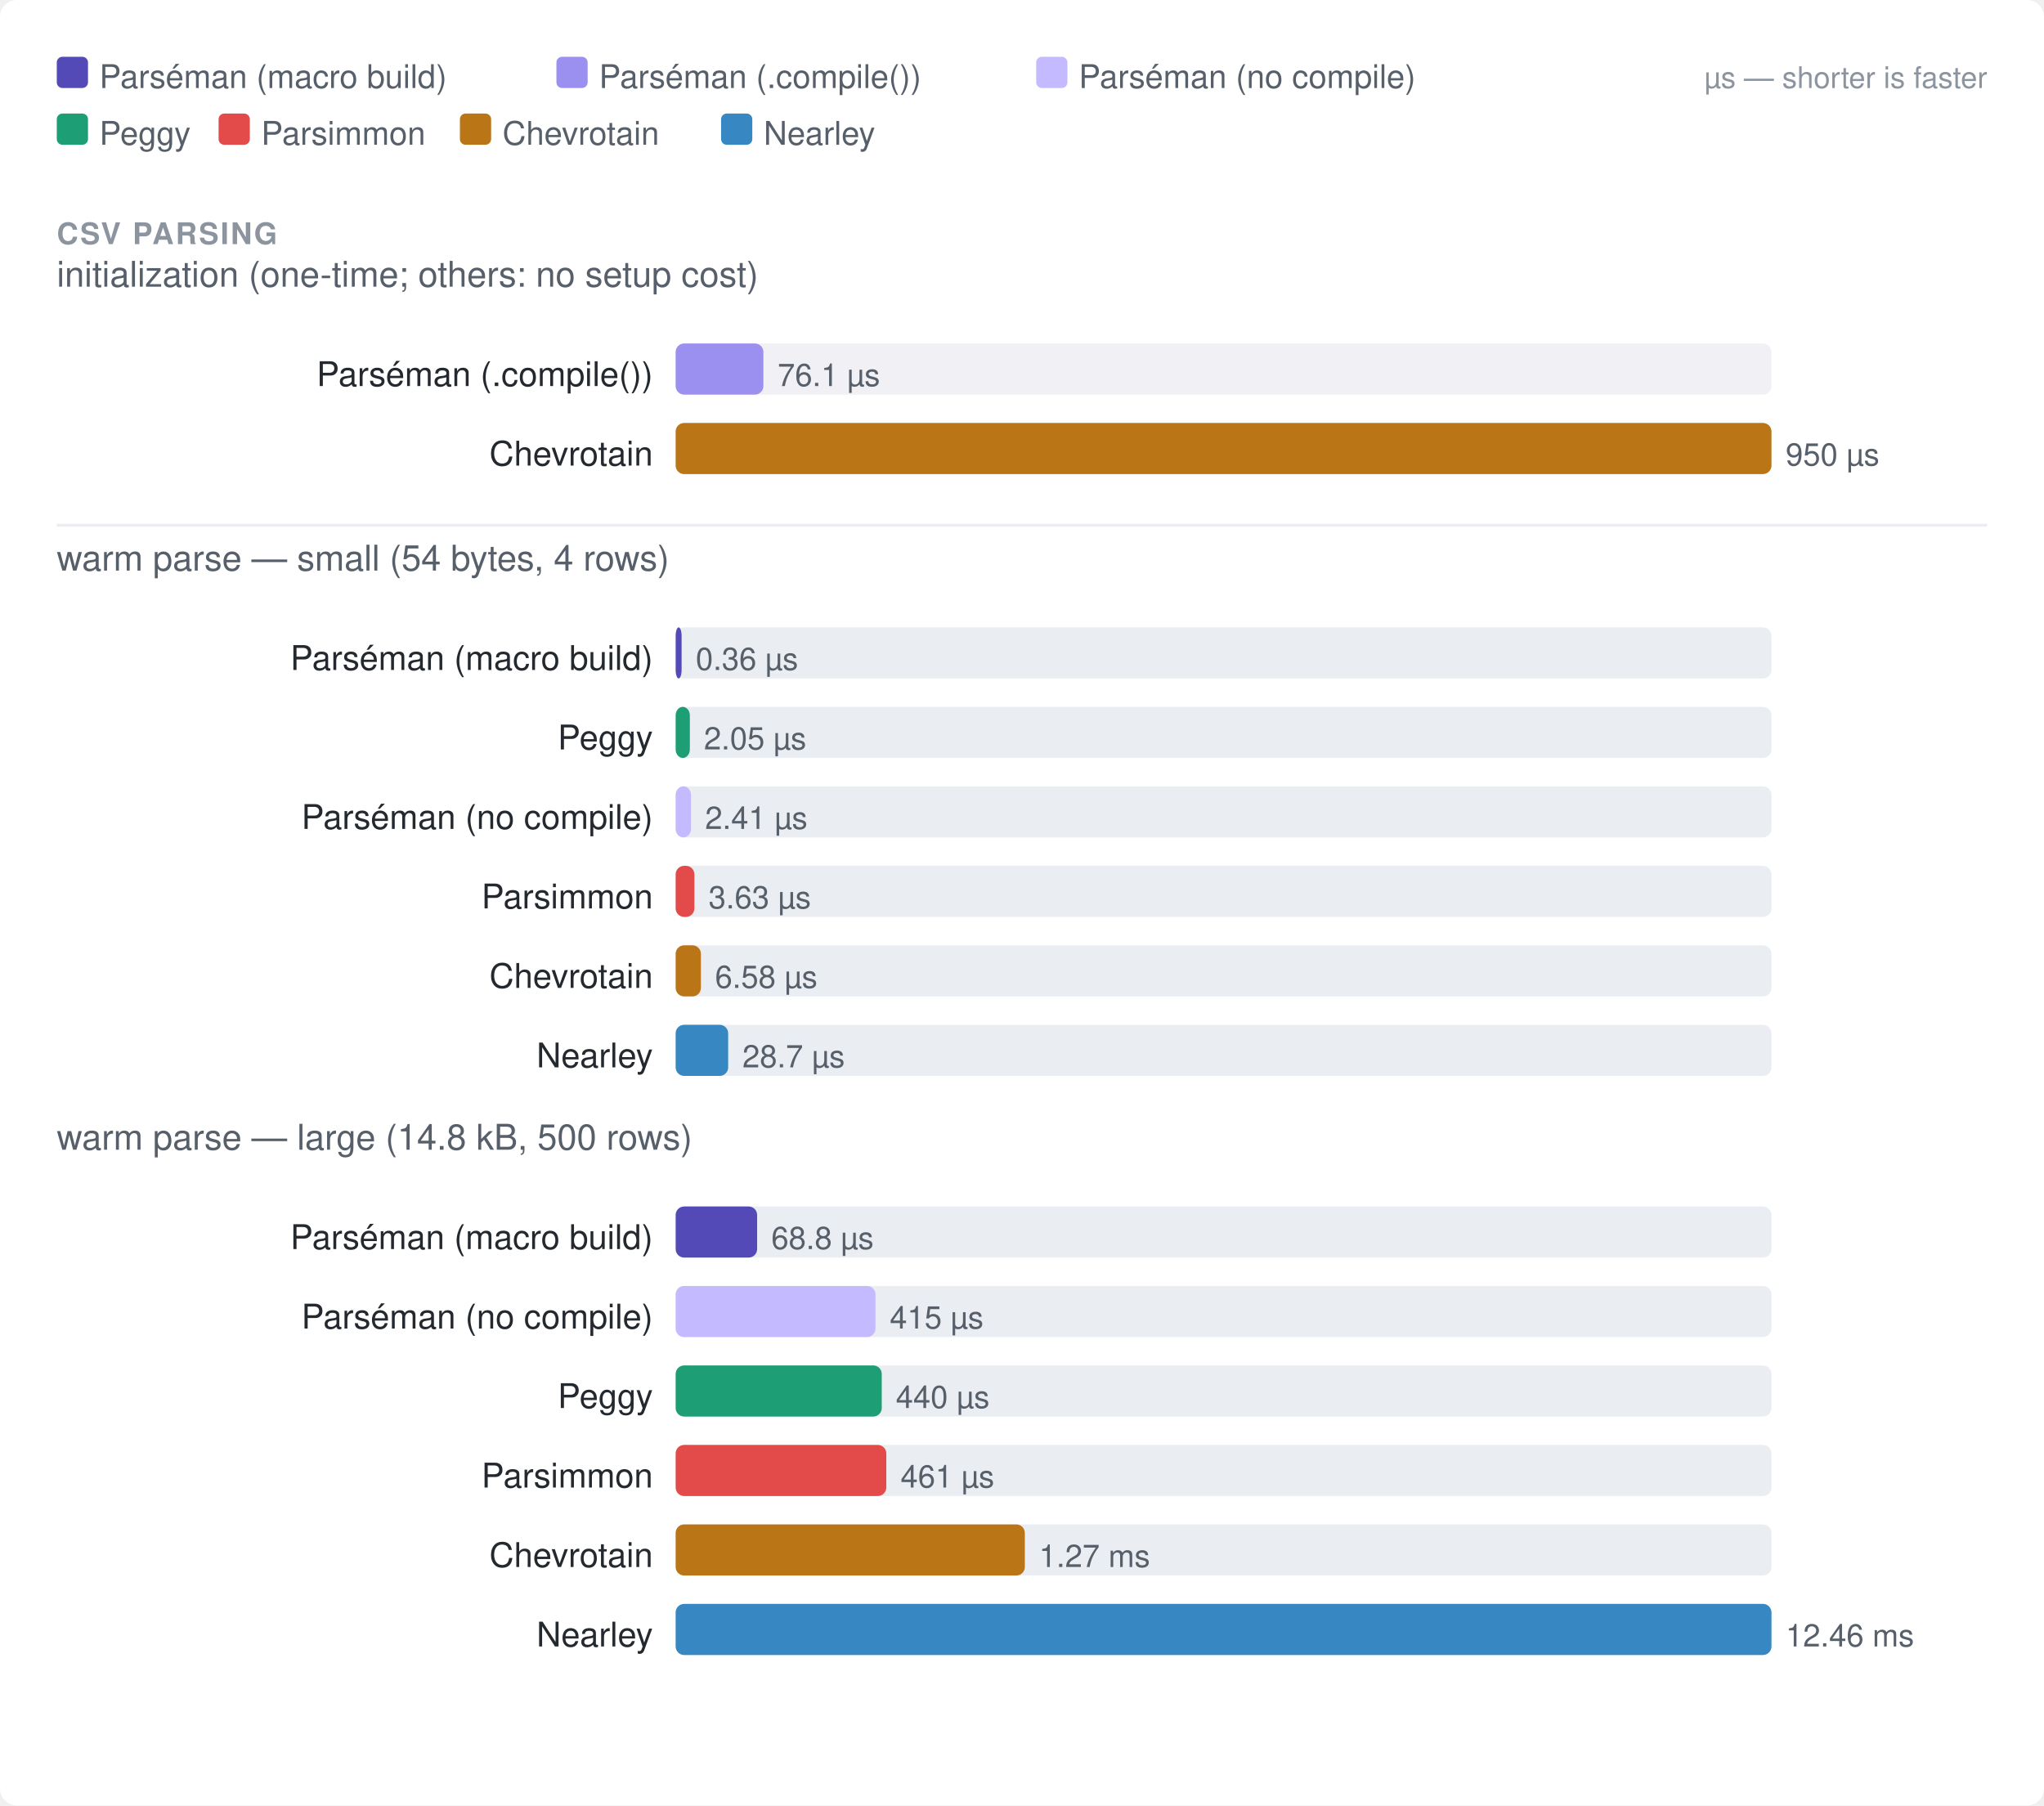
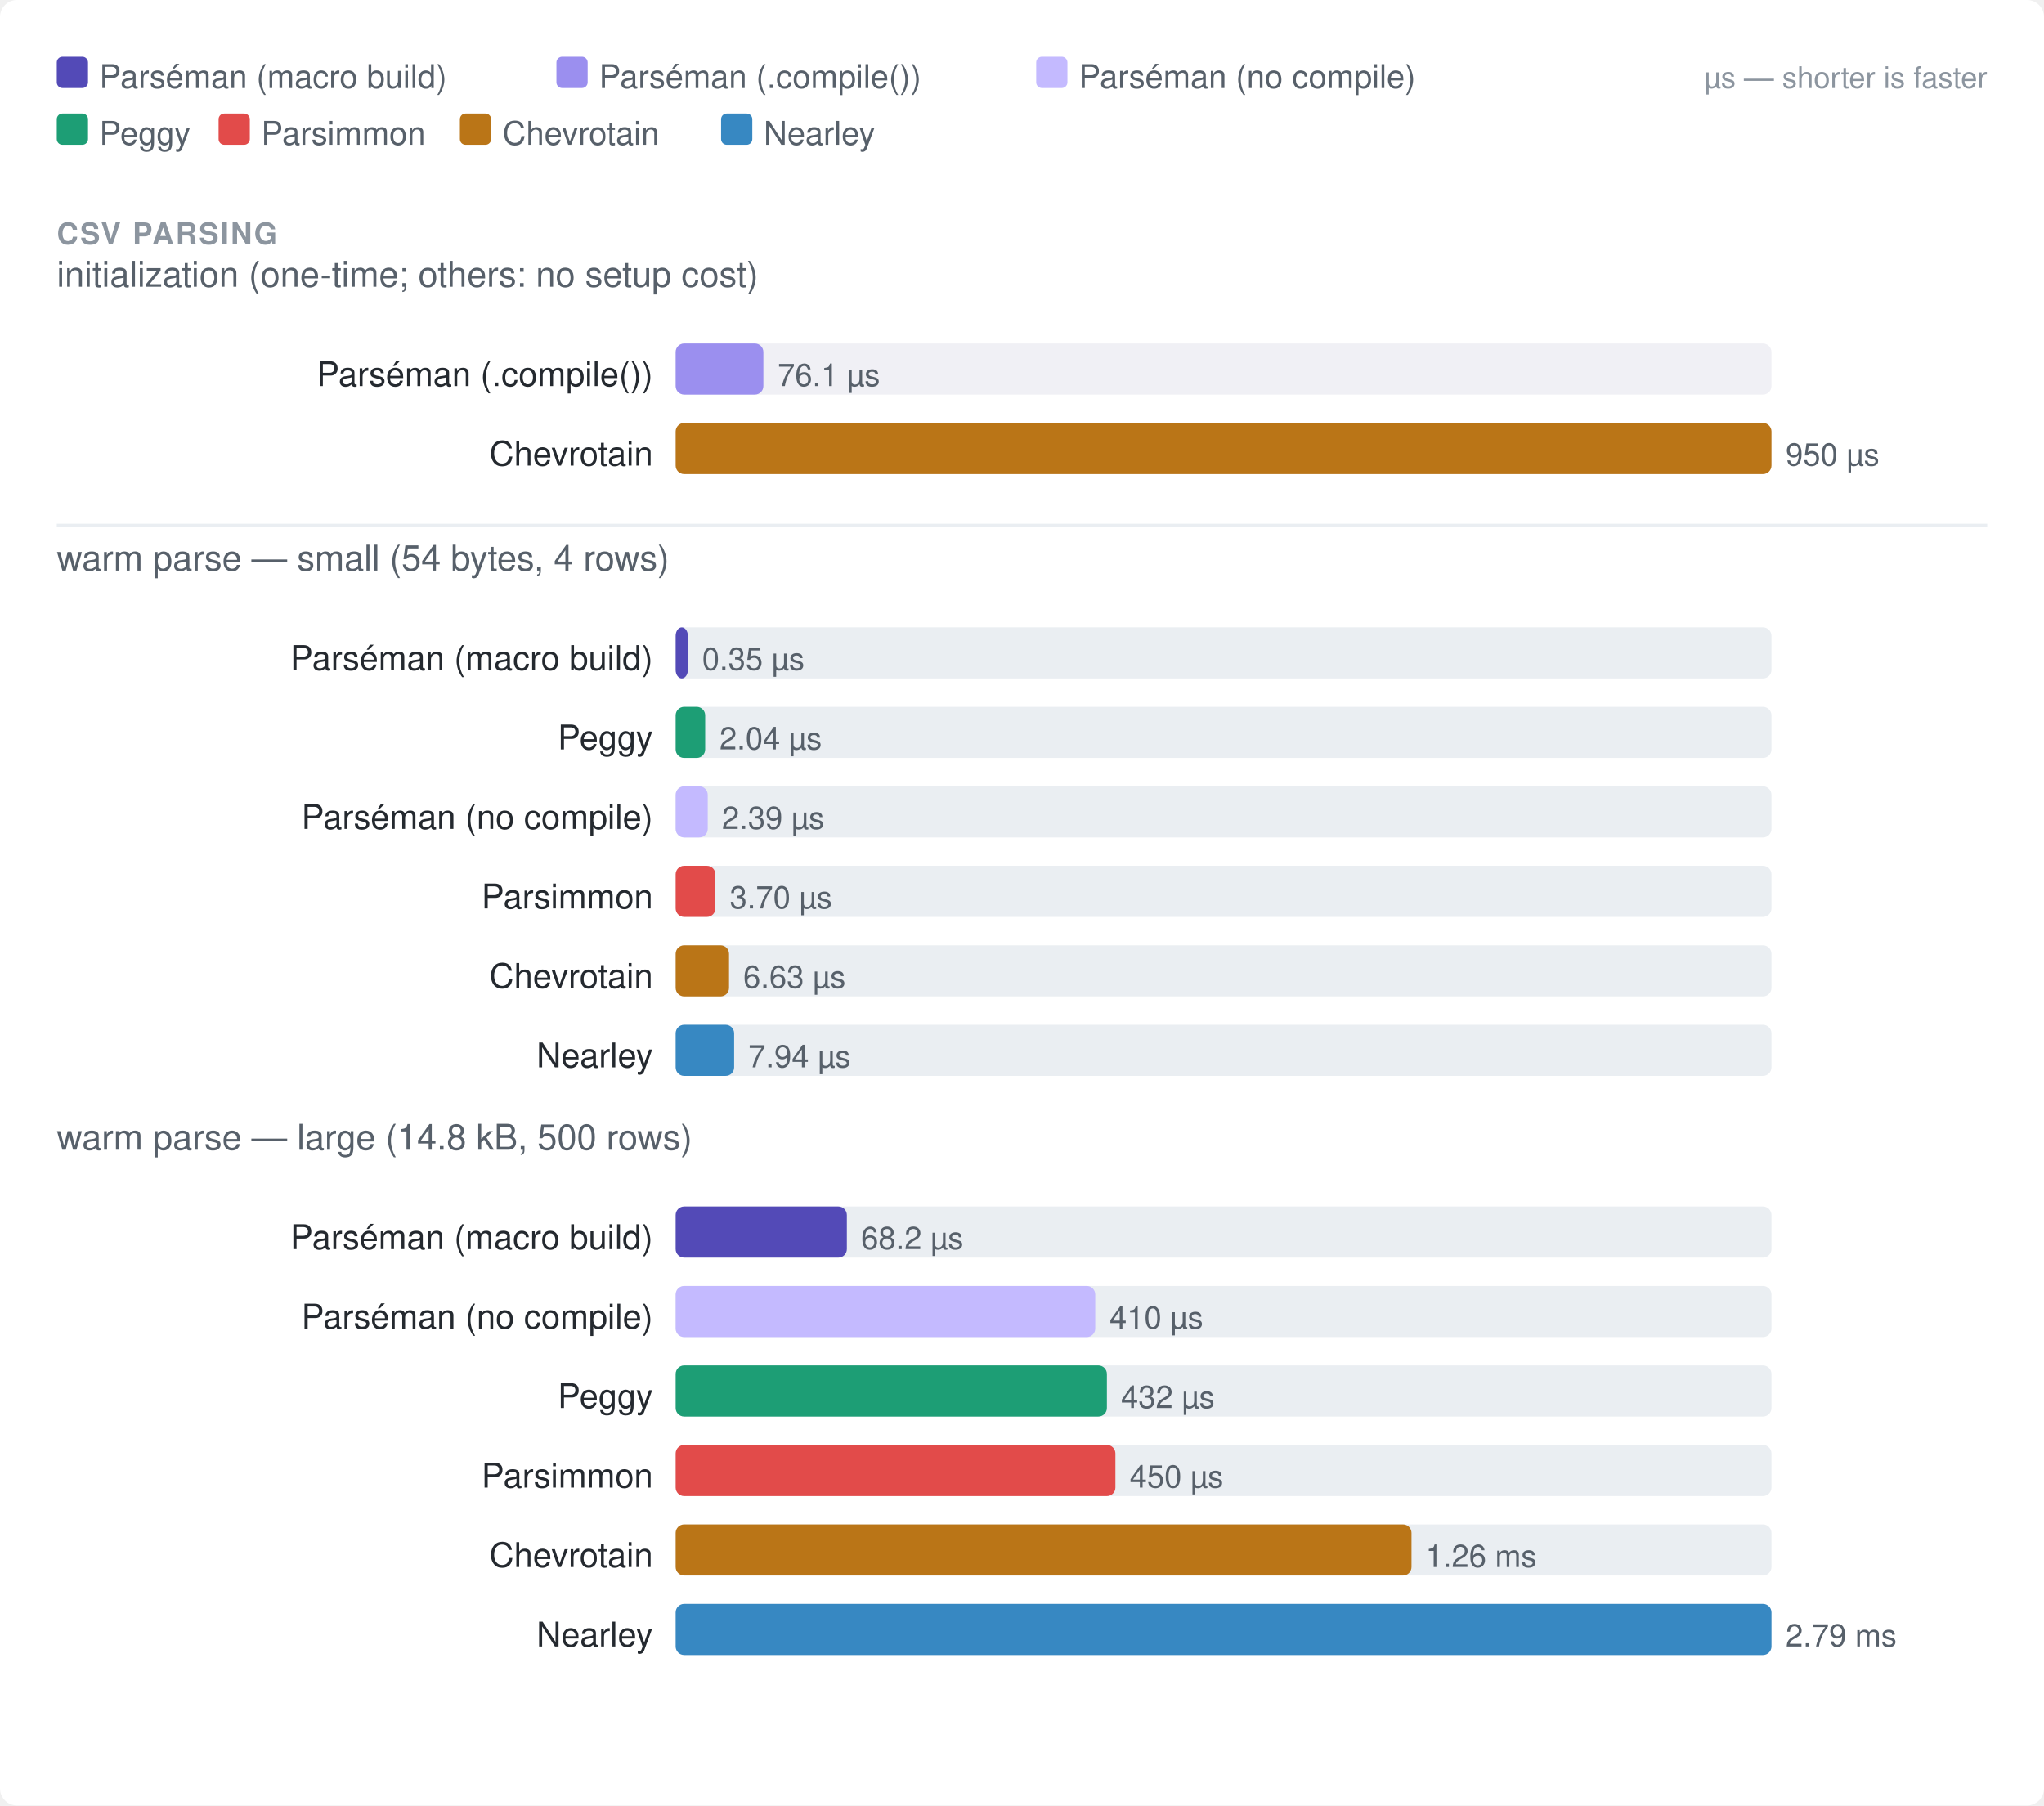
<svg xmlns="http://www.w3.org/2000/svg" viewBox="0 0 720 636" width="720" height="636">
  <rect width="720" height="636" fill="white" rx="6" />
  <rect x="20" y="20" width="11" height="11" rx="2" fill="#534AB7" />
  <text x="35" y="31" font-size="11.5" fill="#57606a" font-family="-apple-system,BlinkMacSystemFont,'Segoe UI',Helvetica,Arial,sans-serif">Parséman (macro build)</text>
  <rect x="196" y="20" width="11" height="11" rx="2" fill="#9B8FEF" />
  <text x="211" y="31" font-size="11.5" fill="#57606a" font-family="-apple-system,BlinkMacSystemFont,'Segoe UI',Helvetica,Arial,sans-serif">Parséman (.compile())</text>
  <rect x="365" y="20" width="11" height="11" rx="2" fill="#C4BAFF" />
  <text x="380" y="31" font-size="11.5" fill="#57606a" font-family="-apple-system,BlinkMacSystemFont,'Segoe UI',Helvetica,Arial,sans-serif">Parséman (no compile)</text>
  <rect x="20" y="40" width="11" height="11" rx="2" fill="#1D9E75" />
  <text x="35" y="51" font-size="11.5" fill="#57606a" font-family="-apple-system,BlinkMacSystemFont,'Segoe UI',Helvetica,Arial,sans-serif">Peggy</text>
  <rect x="77" y="40" width="11" height="11" rx="2" fill="#E24B4A" />
  <text x="92" y="51" font-size="11.5" fill="#57606a" font-family="-apple-system,BlinkMacSystemFont,'Segoe UI',Helvetica,Arial,sans-serif">Parsimmon</text>
  <rect x="162" y="40" width="11" height="11" rx="2" fill="#BA7517" />
  <text x="177" y="51" font-size="11.5" fill="#57606a" font-family="-apple-system,BlinkMacSystemFont,'Segoe UI',Helvetica,Arial,sans-serif">Chevrotain</text>
  <rect x="254" y="40" width="11" height="11" rx="2" fill="#3788C2" />
  <text x="269" y="51" font-size="11.5" fill="#57606a" font-family="-apple-system,BlinkMacSystemFont,'Segoe UI',Helvetica,Arial,sans-serif">Nearley</text>
  <text x="700" y="31" font-size="10.5" fill="#8c959f" text-anchor="end" font-family="-apple-system,BlinkMacSystemFont,'Segoe UI',Helvetica,Arial,sans-serif">µs — shorter is faster</text>
  <text x="20" y="86" font-size="10.5" font-weight="600" fill="#8c959f" letter-spacing="0.06em" font-family="-apple-system,BlinkMacSystemFont,'Segoe UI',Helvetica,Arial,sans-serif">CSV PARSING</text>
  <text x="20" y="101" font-size="12.5" fill="#57606a" font-family="-apple-system,BlinkMacSystemFont,'Segoe UI',Helvetica,Arial,sans-serif">initialization (one-time; others: no setup cost)</text>
  <text x="230" y="136" text-anchor="end" font-size="12" fill="#24292f" font-family="-apple-system,BlinkMacSystemFont,'Segoe UI',Helvetica,Arial,sans-serif">Parséman (.compile())</text>
  <rect x="238" y="121" width="386" height="18" rx="3" fill="#f0f0f5" />
  <rect x="238" y="121" width="30.9" height="18" rx="3" fill="#9B8FEF" />
  <text x="273.917" y="136" font-size="11" fill="#57606a" font-family="-apple-system,BlinkMacSystemFont,'Segoe UI',Helvetica,Arial,sans-serif">76.1 µs</text>
  <text x="230" y="164" text-anchor="end" font-size="12" fill="#24292f" font-family="-apple-system,BlinkMacSystemFont,'Segoe UI',Helvetica,Arial,sans-serif">Chevrotain</text>
  <rect x="238" y="149" width="386" height="18" rx="3" fill="#f0f0f5" />
  <rect x="238" y="149" width="386.0" height="18" rx="3" fill="#BA7517" />
  <text x="629" y="164" font-size="11" fill="#57606a" font-family="-apple-system,BlinkMacSystemFont,'Segoe UI',Helvetica,Arial,sans-serif">950 µs</text>
  <line x1="20" y1="185" x2="700" y2="185" stroke="#eaeef2" stroke-width="1" />
  <text x="20" y="201" font-size="12.5" fill="#57606a" font-family="-apple-system,BlinkMacSystemFont,'Segoe UI',Helvetica,Arial,sans-serif">warm parse — small  (54 bytes, 4 rows)</text>
  <text x="230" y="236" text-anchor="end" font-size="12" fill="#24292f" font-family="-apple-system,BlinkMacSystemFont,'Segoe UI',Helvetica,Arial,sans-serif">Parséman (macro build)</text>
  <rect x="238" y="221" width="386" height="18" rx="3" fill="#eaeef2" />
-   <rect x="238" y="221" width="2.1" height="18" rx="3" fill="#534AB7" />
-   <text x="245.075" y="236" font-size="11" fill="#57606a" font-family="-apple-system,BlinkMacSystemFont,'Segoe UI',Helvetica,Arial,sans-serif">0.36 µs</text>
+   <rect x="238" y="221" width="4.3" height="18" rx="3" fill="#534AB7" />
+   <text x="247.321" y="236" font-size="11" fill="#57606a" font-family="-apple-system,BlinkMacSystemFont,'Segoe UI',Helvetica,Arial,sans-serif">0.35 µs</text>
  <text x="230" y="264" text-anchor="end" font-size="12" fill="#24292f" font-family="-apple-system,BlinkMacSystemFont,'Segoe UI',Helvetica,Arial,sans-serif">Peggy</text>
  <rect x="238" y="249" width="386" height="18" rx="3" fill="#eaeef2" />
-   <rect x="238" y="249" width="5.0" height="18" rx="3" fill="#1D9E75" />
-   <text x="247.951" y="264" font-size="11" fill="#57606a" font-family="-apple-system,BlinkMacSystemFont,'Segoe UI',Helvetica,Arial,sans-serif">2.05 µs</text>
+   <rect x="238" y="249" width="10.4" height="18" rx="3" fill="#1D9E75" />
+   <text x="253.432" y="264" font-size="11" fill="#57606a" font-family="-apple-system,BlinkMacSystemFont,'Segoe UI',Helvetica,Arial,sans-serif">2.04 µs</text>
  <text x="230" y="292" text-anchor="end" font-size="12" fill="#24292f" font-family="-apple-system,BlinkMacSystemFont,'Segoe UI',Helvetica,Arial,sans-serif">Parséman (no compile)</text>
  <rect x="238" y="277" width="386" height="18" rx="3" fill="#eaeef2" />
-   <rect x="238" y="277" width="5.4" height="18" rx="3" fill="#C4BAFF" />
-   <text x="248.368" y="292" font-size="11" fill="#57606a" font-family="-apple-system,BlinkMacSystemFont,'Segoe UI',Helvetica,Arial,sans-serif">2.41 µs</text>
+   <rect x="238" y="277" width="11.3" height="18" rx="3" fill="#C4BAFF" />
+   <text x="254.291" y="292" font-size="11" fill="#57606a" font-family="-apple-system,BlinkMacSystemFont,'Segoe UI',Helvetica,Arial,sans-serif">2.39 µs</text>
  <text x="230" y="320" text-anchor="end" font-size="12" fill="#24292f" font-family="-apple-system,BlinkMacSystemFont,'Segoe UI',Helvetica,Arial,sans-serif">Parsimmon</text>
  <rect x="238" y="305" width="386" height="18" rx="3" fill="#eaeef2" />
-   <rect x="238" y="305" width="6.6" height="18" rx="3" fill="#E24B4A" />
-   <text x="249.588" y="320" font-size="11" fill="#57606a" font-family="-apple-system,BlinkMacSystemFont,'Segoe UI',Helvetica,Arial,sans-serif">3.63 µs</text>
+   <rect x="238" y="305" width="14.0" height="18" rx="3" fill="#E24B4A" />
+   <text x="257.049" y="320" font-size="11" fill="#57606a" font-family="-apple-system,BlinkMacSystemFont,'Segoe UI',Helvetica,Arial,sans-serif">3.70 µs</text>
  <text x="230" y="348" text-anchor="end" font-size="12" fill="#24292f" font-family="-apple-system,BlinkMacSystemFont,'Segoe UI',Helvetica,Arial,sans-serif">Chevrotain</text>
  <rect x="238" y="333" width="386" height="18" rx="3" fill="#eaeef2" />
-   <rect x="238" y="333" width="8.9" height="18" rx="3" fill="#BA7517" />
-   <text x="251.869" y="348" font-size="11" fill="#57606a" font-family="-apple-system,BlinkMacSystemFont,'Segoe UI',Helvetica,Arial,sans-serif">6.58 µs</text>
+   <rect x="238" y="333" width="18.8" height="18" rx="3" fill="#BA7517" />
+   <text x="261.806" y="348" font-size="11" fill="#57606a" font-family="-apple-system,BlinkMacSystemFont,'Segoe UI',Helvetica,Arial,sans-serif">6.63 µs</text>
  <text x="230" y="376" text-anchor="end" font-size="12" fill="#24292f" font-family="-apple-system,BlinkMacSystemFont,'Segoe UI',Helvetica,Arial,sans-serif">Nearley</text>
  <rect x="238" y="361" width="386" height="18" rx="3" fill="#eaeef2" />
-   <rect x="238" y="361" width="18.5" height="18" rx="3" fill="#3788C2" />
-   <text x="261.511" y="376" font-size="11" fill="#57606a" font-family="-apple-system,BlinkMacSystemFont,'Segoe UI',Helvetica,Arial,sans-serif">28.7 µs</text>
+   <rect x="238" y="361" width="20.6" height="18" rx="3" fill="#3788C2" />
+   <text x="263.58" y="376" font-size="11" fill="#57606a" font-family="-apple-system,BlinkMacSystemFont,'Segoe UI',Helvetica,Arial,sans-serif">7.94 µs</text>
  <text x="20" y="405" font-size="12.5" fill="#57606a" font-family="-apple-system,BlinkMacSystemFont,'Segoe UI',Helvetica,Arial,sans-serif">warm parse — large  (14.8 kB, 500 rows)</text>
  <text x="230" y="440" text-anchor="end" font-size="12" fill="#24292f" font-family="-apple-system,BlinkMacSystemFont,'Segoe UI',Helvetica,Arial,sans-serif">Parséman (macro build)</text>
  <rect x="238" y="425" width="386" height="18" rx="3" fill="#eaeef2" />
-   <rect x="238" y="425" width="28.7" height="18" rx="3" fill="#534AB7" />
-   <text x="271.688" y="440" font-size="11" fill="#57606a" font-family="-apple-system,BlinkMacSystemFont,'Segoe UI',Helvetica,Arial,sans-serif">68.8 µs</text>
+   <rect x="238" y="425" width="60.3" height="18" rx="3" fill="#534AB7" />
+   <text x="303.302" y="440" font-size="11" fill="#57606a" font-family="-apple-system,BlinkMacSystemFont,'Segoe UI',Helvetica,Arial,sans-serif">68.2 µs</text>
  <text x="230" y="468" text-anchor="end" font-size="12" fill="#24292f" font-family="-apple-system,BlinkMacSystemFont,'Segoe UI',Helvetica,Arial,sans-serif">Parséman (no compile)</text>
  <rect x="238" y="453" width="386" height="18" rx="3" fill="#eaeef2" />
-   <rect x="238" y="453" width="70.4" height="18" rx="3" fill="#C4BAFF" />
-   <text x="313.427" y="468" font-size="11" fill="#57606a" font-family="-apple-system,BlinkMacSystemFont,'Segoe UI',Helvetica,Arial,sans-serif">415 µs</text>
+   <rect x="238" y="453" width="147.8" height="18" rx="3" fill="#C4BAFF" />
+   <text x="390.817" y="468" font-size="11" fill="#57606a" font-family="-apple-system,BlinkMacSystemFont,'Segoe UI',Helvetica,Arial,sans-serif">410 µs</text>
  <text x="230" y="496" text-anchor="end" font-size="12" fill="#24292f" font-family="-apple-system,BlinkMacSystemFont,'Segoe UI',Helvetica,Arial,sans-serif">Peggy</text>
  <rect x="238" y="481" width="386" height="18" rx="3" fill="#eaeef2" />
-   <rect x="238" y="481" width="72.6" height="18" rx="3" fill="#1D9E75" />
-   <text x="315.553" y="496" font-size="11" fill="#57606a" font-family="-apple-system,BlinkMacSystemFont,'Segoe UI',Helvetica,Arial,sans-serif">440 µs</text>
+   <rect x="238" y="481" width="151.9" height="18" rx="3" fill="#1D9E75" />
+   <text x="394.857" y="496" font-size="11" fill="#57606a" font-family="-apple-system,BlinkMacSystemFont,'Segoe UI',Helvetica,Arial,sans-serif">432 µs</text>
  <text x="230" y="524" text-anchor="end" font-size="12" fill="#24292f" font-family="-apple-system,BlinkMacSystemFont,'Segoe UI',Helvetica,Arial,sans-serif">Parsimmon</text>
  <rect x="238" y="509" width="386" height="18" rx="3" fill="#eaeef2" />
-   <rect x="238" y="509" width="74.2" height="18" rx="3" fill="#E24B4A" />
-   <text x="317.225" y="524" font-size="11" fill="#57606a" font-family="-apple-system,BlinkMacSystemFont,'Segoe UI',Helvetica,Arial,sans-serif">461 µs</text>
+   <rect x="238" y="509" width="154.9" height="18" rx="3" fill="#E24B4A" />
+   <text x="397.916" y="524" font-size="11" fill="#57606a" font-family="-apple-system,BlinkMacSystemFont,'Segoe UI',Helvetica,Arial,sans-serif">450 µs</text>
  <text x="230" y="552" text-anchor="end" font-size="12" fill="#24292f" font-family="-apple-system,BlinkMacSystemFont,'Segoe UI',Helvetica,Arial,sans-serif">Chevrotain</text>
  <rect x="238" y="537" width="386" height="18" rx="3" fill="#eaeef2" />
-   <rect x="238" y="537" width="123.0" height="18" rx="3" fill="#BA7517" />
-   <text x="365.989" y="552" font-size="11" fill="#57606a" font-family="-apple-system,BlinkMacSystemFont,'Segoe UI',Helvetica,Arial,sans-serif">1.27 ms</text>
+   <rect x="238" y="537" width="259.2" height="18" rx="3" fill="#BA7517" />
+   <text x="502.166" y="552" font-size="11" fill="#57606a" font-family="-apple-system,BlinkMacSystemFont,'Segoe UI',Helvetica,Arial,sans-serif">1.26 ms</text>
  <text x="230" y="580" text-anchor="end" font-size="12" fill="#24292f" font-family="-apple-system,BlinkMacSystemFont,'Segoe UI',Helvetica,Arial,sans-serif">Nearley</text>
  <rect x="238" y="565" width="386" height="18" rx="3" fill="#eaeef2" />
  <rect x="238" y="565" width="386.0" height="18" rx="3" fill="#3788C2" />
-   <text x="629" y="580" font-size="11" fill="#57606a" font-family="-apple-system,BlinkMacSystemFont,'Segoe UI',Helvetica,Arial,sans-serif">12.46 ms</text>
+   <text x="629" y="580" font-size="11" fill="#57606a" font-family="-apple-system,BlinkMacSystemFont,'Segoe UI',Helvetica,Arial,sans-serif">2.79 ms</text>
</svg>
